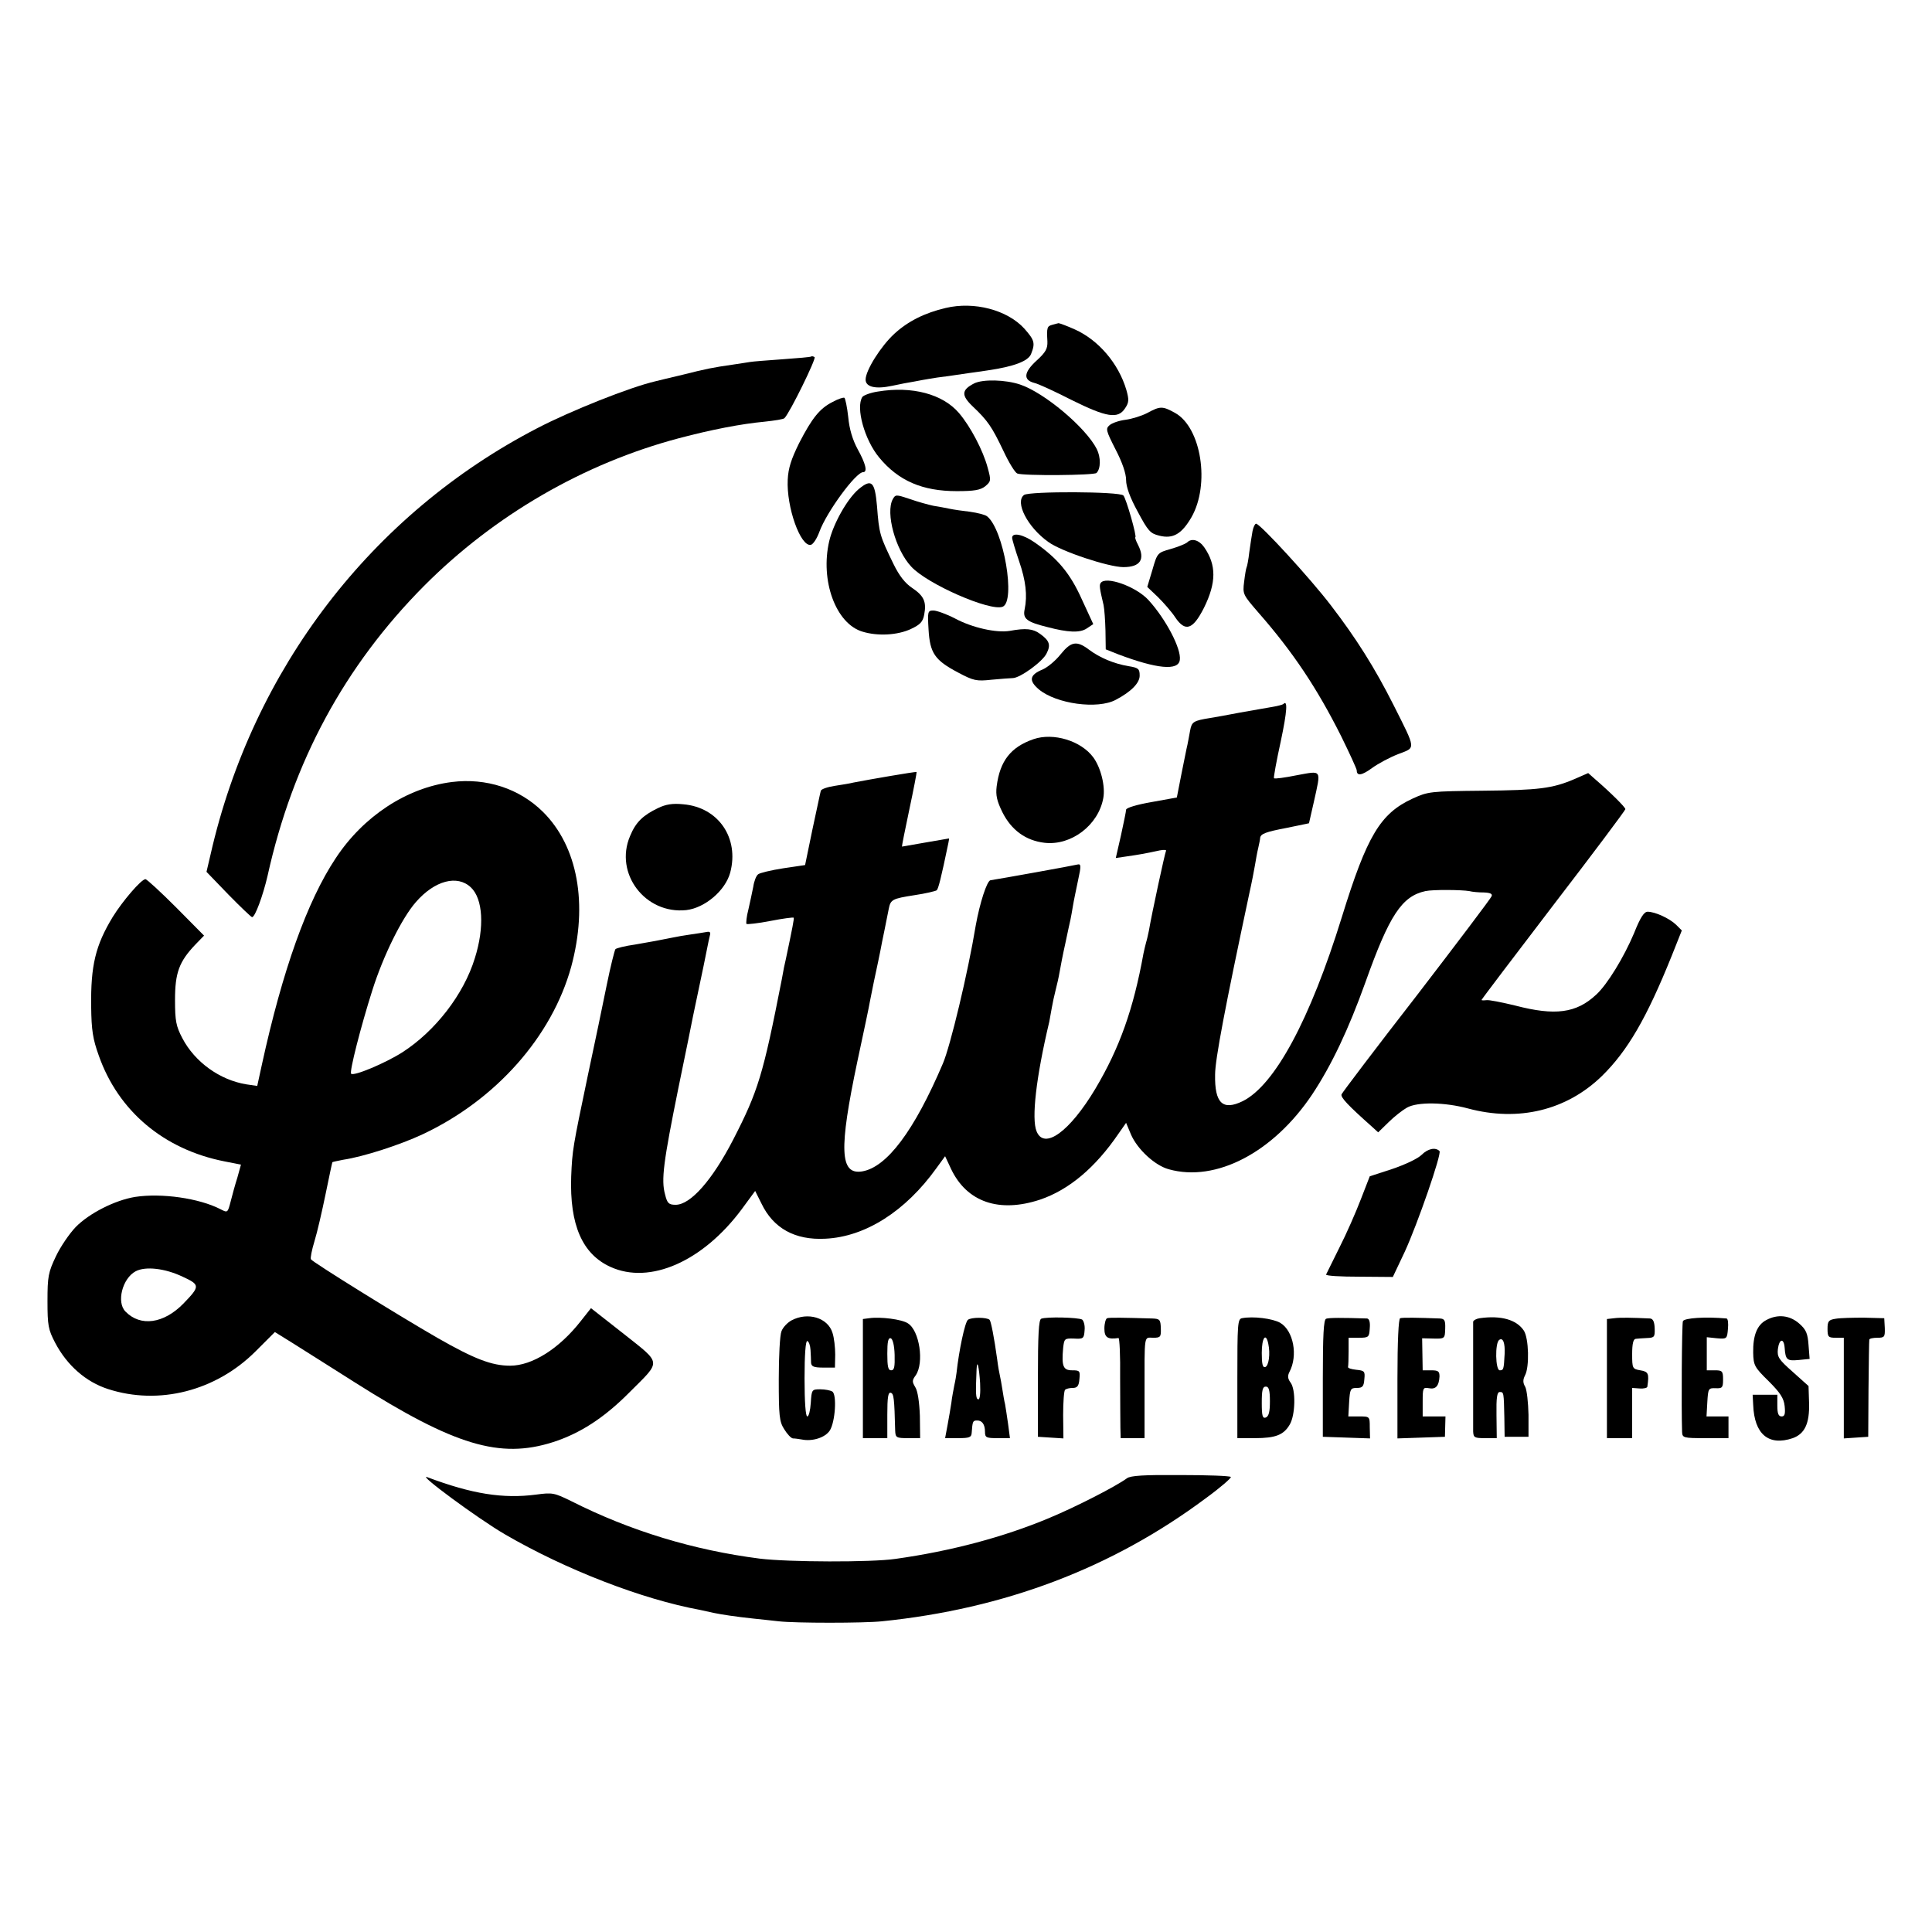
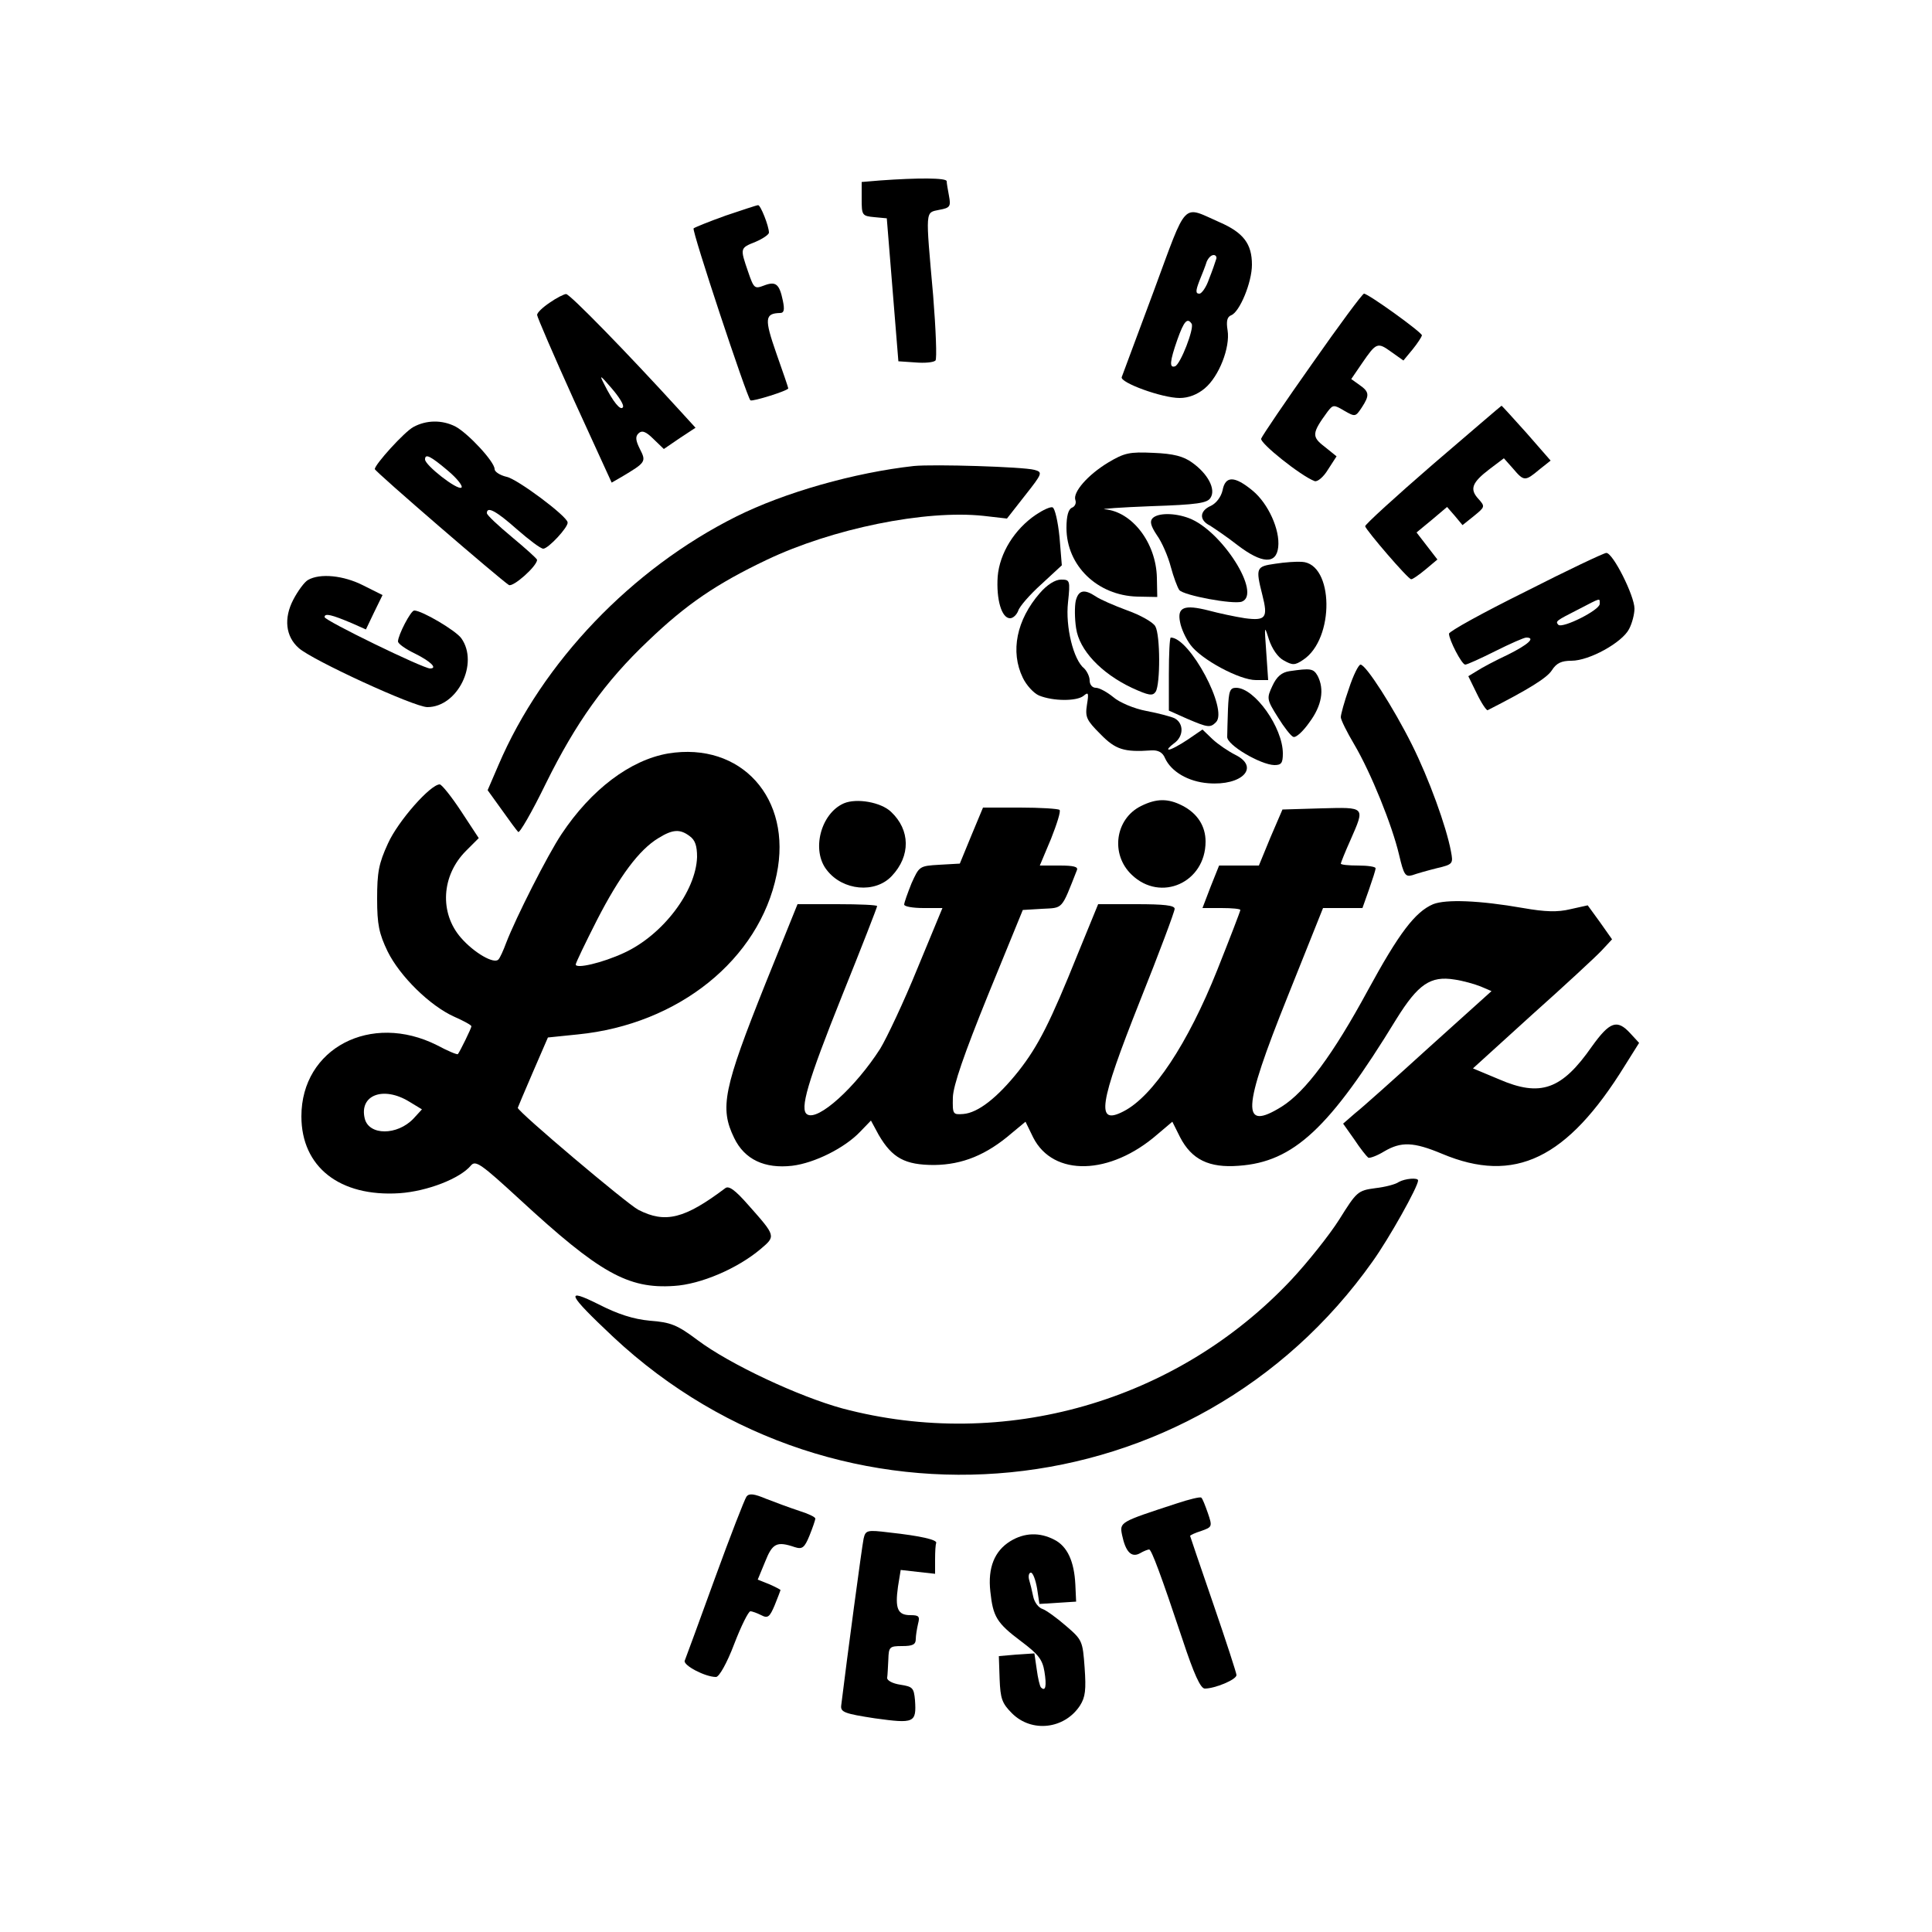
- <svg xmlns="http://www.w3.org/2000/svg" version="1.0" width="712pt" height="712pt" viewBox="0 0 712 712" preserveAspectRatio="xMidYMid meet">
-   <g transform="translate(0,712) scale(0.1,-0.1)" fill="#000000" stroke="none">
-     <path d="M3485 5985 c-77 -18 -139 -49 -189 -95 -50 -46 -106 -135 -106 -169 0 -27 36 -36 97 -23 27 6 64 13 83 16 19 4 44 8 55 10 11 2 43 7 70 10 28 4 61 9 75 11 14 2 45 6 70 10 96 14 150 34 160 61 16 40 12 51 -25 93 -63 69 -185 101 -290 76z" />
-     <path d="M3878 5923 c-19 -5 -21 -10 -18 -61 1 -27 -6 -40 -40 -71 -47 -43 -50 -71 -9 -82 15 -3 77 -32 138 -63 129 -64 171 -71 197 -31 15 22 15 32 5 68 -29 98 -103 184 -190 223 -29 13 -56 23 -60 23 -3 -1 -14 -3 -23 -6z" />
-     <path d="M2989 5806 c-2 -2 -49 -6 -105 -10 -55 -4 -109 -8 -120 -10 -10 -2 -40 -6 -65 -10 -70 -10 -96 -15 -183 -37 -45 -11 -90 -21 -100 -24 -95 -22 -313 -109 -436 -173 -610 -316 -1049 -888 -1204 -1571 l-15 -64 81 -84 c45 -46 84 -83 87 -83 11 0 40 79 57 152 93 421 284 774 577 1069 259 260 588 451 939 544 121 32 230 53 316 61 37 4 70 9 73 13 20 20 118 220 111 225 -5 3 -11 4 -13 2z" />
-     <path d="M3590 5707 c-47 -24 -48 -44 -5 -85 56 -53 71 -76 113 -164 20 -43 43 -80 51 -83 22 -9 283 -7 292 2 16 16 16 58 1 88 -40 79 -193 208 -283 238 -54 18 -137 20 -169 4z" />
-     <path d="M3235 5677 c-27 -4 -53 -14 -57 -20 -25 -39 8 -158 62 -223 71 -86 159 -124 286 -124 65 0 87 4 105 18 21 18 22 21 9 68 -17 64 -64 153 -106 202 -60 70 -173 100 -299 79z" />
-     <path d="M3069 5639 c-48 -24 -76 -59 -124 -152 -29 -59 -40 -92 -42 -135 -5 -101 47 -247 85 -240 9 2 23 24 32 49 27 73 134 219 161 219 17 0 9 32 -20 84 -19 35 -31 75 -35 119 -4 37 -11 69 -14 71 -4 2 -23 -4 -43 -15z" />
-     <path d="M4228 5598 c-21 -11 -57 -22 -80 -25 -24 -3 -50 -12 -59 -20 -15 -13 -13 -20 22 -89 25 -48 39 -89 39 -113 0 -25 14 -64 43 -117 38 -71 46 -80 79 -88 51 -13 83 6 119 68 69 121 36 330 -60 384 -47 26 -55 26 -103 0z" />
-     <path d="M3164 5317 c-42 -36 -93 -127 -108 -191 -34 -145 24 -305 123 -334 56 -17 129 -13 178 10 34 16 44 26 49 53 9 47 -1 69 -44 98 -26 17 -48 45 -69 88 -51 105 -53 111 -61 214 -8 91 -20 102 -68 62z" />
-     <path d="M3774 5296 c-35 -26 13 -119 89 -173 47 -35 223 -93 277 -93 63 0 81 29 54 82 -8 15 -12 28 -10 28 7 0 -34 144 -44 154 -14 15 -346 16 -366 2z" />
-     <path d="M3290 5280 c-27 -50 10 -186 68 -248 58 -64 291 -166 337 -148 49 19 4 284 -57 333 -7 6 -35 13 -63 17 -27 3 -61 8 -75 11 -14 3 -41 8 -60 11 -19 4 -59 15 -87 25 -51 17 -53 17 -63 -1z" />
-     <path d="M4616 5163 c-3 -16 -8 -50 -12 -78 -3 -27 -8 -53 -10 -56 -2 -4 -6 -27 -9 -53 -6 -46 -4 -48 53 -114 127 -145 215 -277 304 -454 32 -65 58 -122 58 -127 0 -22 19 -19 57 9 22 16 65 39 96 51 65 25 67 13 -17 180 -70 139 -139 248 -232 369 -74 97 -260 300 -275 300 -4 0 -10 -12 -13 -27z" />
-     <path d="M3730 5138 c0 -6 12 -46 26 -87 24 -70 31 -125 20 -177 -7 -34 7 -46 84 -65 76 -20 120 -22 145 -5 l24 16 -42 91 c-43 96 -89 151 -174 210 -43 30 -83 38 -83 17z" />
-     <path d="M4375 5121 c-6 -5 -32 -16 -60 -24 -49 -14 -50 -14 -68 -77 l-19 -63 40 -38 c21 -21 50 -54 63 -74 37 -55 65 -46 106 35 46 93 46 158 1 223 -19 27 -46 35 -63 18z" />
-     <path d="M4056 4971 c-5 -8 -4 -18 11 -81 3 -14 6 -56 7 -94 l1 -69 45 -18 c143 -54 223 -62 228 -21 6 41 -52 151 -115 220 -46 51 -160 91 -177 63z" />
-     <path d="M3422 4800 c5 -87 23 -113 108 -158 58 -31 69 -33 124 -27 34 3 69 6 78 6 27 0 111 61 125 91 16 31 11 47 -24 72 -26 19 -52 22 -112 11 -48 -8 -137 11 -202 46 -31 16 -67 29 -79 29 -21 0 -22 -3 -18 -70z" />
-     <path d="M3909 4709 c-18 -23 -48 -48 -66 -56 -49 -20 -53 -41 -14 -74 64 -53 216 -74 283 -38 57 30 88 62 88 89 0 25 -4 29 -41 35 -54 9 -106 31 -146 61 -45 34 -66 30 -104 -17z" />
-     <path d="M4729 4525 c-3 -2 -20 -7 -39 -10 -19 -3 -73 -13 -120 -21 -47 -9 -96 -18 -110 -20 -62 -10 -68 -14 -74 -46 -3 -18 -8 -42 -10 -53 -3 -11 -12 -59 -22 -107 l-17 -87 -94 -17 c-52 -9 -93 -21 -93 -28 0 -6 -9 -49 -19 -95 l-19 -83 41 6 c42 6 66 10 121 22 16 3 26 2 23 -2 -4 -8 -52 -229 -63 -294 -3 -14 -7 -33 -10 -42 -3 -10 -7 -29 -10 -42 -37 -205 -88 -348 -177 -498 -95 -159 -189 -227 -217 -157 -19 46 -2 198 47 404 2 11 6 34 9 50 3 17 9 46 14 65 5 19 12 50 15 68 3 18 12 65 21 105 8 39 17 79 19 88 2 9 6 32 9 50 3 19 12 61 19 95 12 54 11 61 -2 58 -15 -4 -287 -53 -321 -58 -13 -3 -39 -83 -54 -166 -29 -176 -94 -446 -121 -509 -106 -249 -207 -383 -298 -398 -82 -13 -86 80 -17 407 23 107 44 206 46 220 4 22 24 119 30 145 1 6 5 23 8 39 3 16 10 52 16 80 6 28 12 62 15 75 7 36 12 39 95 52 41 6 78 15 82 18 6 5 16 44 43 174 2 9 3 17 2 17 -1 0 -40 -7 -87 -15 -47 -8 -86 -15 -86 -15 -1 0 11 61 27 136 16 75 28 138 27 139 -3 2 -177 -28 -233 -39 -11 -3 -42 -8 -68 -12 -27 -4 -50 -12 -52 -18 -2 -6 -15 -70 -31 -143 l-27 -131 -81 -12 c-45 -7 -86 -17 -92 -22 -7 -5 -15 -25 -18 -46 -4 -20 -12 -58 -18 -84 -7 -26 -9 -50 -7 -53 3 -2 42 2 88 11 46 9 84 14 86 12 2 -3 -4 -35 -29 -153 -3 -11 -10 -45 -15 -75 -69 -352 -87 -411 -179 -590 -77 -149 -157 -240 -212 -240 -25 0 -31 5 -39 38 -15 54 -6 120 49 392 28 135 52 254 54 265 2 11 12 56 21 100 17 80 20 95 31 150 3 17 8 38 10 47 4 13 0 16 -14 13 -11 -2 -37 -6 -58 -9 -22 -3 -50 -8 -64 -11 -54 -11 -77 -15 -140 -26 -36 -5 -68 -13 -72 -17 -3 -4 -18 -63 -32 -132 -14 -69 -45 -219 -70 -335 -55 -263 -57 -273 -61 -371 -6 -178 41 -286 145 -333 145 -66 340 20 483 212 l50 68 23 -46 c44 -92 124 -136 236 -130 147 7 295 101 409 260 l32 44 22 -47 c58 -122 177 -163 328 -113 106 36 203 117 289 243 l28 40 18 -43 c24 -55 88 -114 139 -128 174 -49 386 62 529 276 71 107 134 240 196 413 88 247 134 317 221 336 27 6 134 5 162 0 11 -3 35 -5 54 -5 23 -1 32 -5 28 -14 -3 -8 -127 -172 -276 -366 -150 -193 -274 -357 -277 -364 -4 -11 23 -40 113 -120 l22 -20 38 37 c21 21 52 45 68 54 39 22 140 20 225 -3 186 -50 363 -7 493 119 95 93 165 213 258 444 l37 93 -21 21 c-25 24 -78 48 -105 48 -13 0 -27 -21 -50 -79 -37 -88 -99 -190 -140 -227 -73 -68 -151 -78 -297 -40 -50 12 -98 22 -108 20 -9 -1 -17 -1 -17 1 0 2 119 159 265 350 146 190 265 349 265 353 0 7 -52 59 -111 110 l-26 23 -48 -21 c-83 -36 -134 -42 -340 -44 -194 -2 -202 -3 -259 -29 -119 -55 -168 -136 -261 -437 -117 -378 -247 -619 -365 -678 -74 -36 -104 -8 -102 98 0 55 37 249 126 667 9 40 18 87 21 105 3 18 8 47 12 63 4 17 7 33 7 37 2 15 19 22 98 37 l82 17 18 79 c27 122 31 115 -63 98 -44 -9 -82 -14 -84 -11 -2 2 9 63 25 136 24 113 26 155 9 137z" />
-     <path d="M3809 4396 c-84 -29 -124 -80 -136 -174 -4 -33 1 -54 21 -95 33 -66 86 -105 156 -113 98 -11 198 65 216 165 8 43 -9 112 -37 150 -45 61 -147 92 -220 67z" />
-     <path d="M1665 4238 c-166 -21 -326 -126 -428 -281 -105 -158 -196 -413 -272 -761 l-17 -78 -41 6 c-97 16 -189 82 -235 170 -23 44 -27 63 -27 141 0 100 15 141 75 204 l32 33 -103 104 c-57 57 -108 104 -113 104 -15 0 -84 -80 -121 -140 -63 -104 -81 -178 -79 -330 1 -86 6 -119 28 -180 72 -205 240 -346 463 -390 l61 -12 -13 -47 c-8 -25 -19 -65 -25 -89 -11 -42 -11 -42 -38 -28 -78 40 -216 60 -314 45 -74 -12 -169 -60 -219 -111 -23 -24 -56 -72 -73 -108 -28 -59 -31 -74 -31 -165 0 -90 3 -105 28 -153 44 -84 114 -145 195 -171 188 -61 398 -7 544 139 l71 71 66 -41 c36 -23 140 -88 231 -146 365 -231 532 -281 727 -219 100 32 189 89 284 185 117 117 119 102 -22 214 l-121 95 -38 -48 c-80 -102 -179 -164 -260 -164 -68 0 -132 25 -267 102 -146 84 -460 279 -467 290 -3 4 3 34 13 67 10 32 28 111 41 174 13 63 24 116 25 117 1 1 19 5 40 9 74 11 210 55 293 94 270 127 476 360 547 617 63 232 24 444 -104 571 -87 86 -209 126 -336 110z m70 -388 c45 -42 51 -147 15 -261 -41 -134 -146 -269 -267 -347 -63 -40 -179 -89 -189 -79 -7 7 36 175 78 307 40 127 109 267 161 326 69 79 152 101 202 54z m-1062 -1435 c65 -30 65 -35 2 -100 -72 -73 -157 -85 -212 -29 -35 34 -12 123 37 149 36 19 108 11 173 -20z" />
-     <path d="M2425 4142 c-56 -27 -82 -52 -103 -103 -59 -138 56 -289 207 -273 69 8 144 72 162 138 34 127 -43 241 -173 252 -39 4 -64 0 -93 -14z" />
-     <path d="M5239 2864 c-14 -14 -61 -36 -108 -52 l-83 -27 -33 -85 c-18 -47 -53 -127 -79 -178 -25 -50 -47 -95 -49 -99 -1 -5 54 -8 122 -8 l124 -1 44 93 c47 102 137 362 128 371 -15 15 -43 9 -66 -14z" />
-     <path d="M2917 2254 c-15 -8 -32 -26 -37 -40 -6 -14 -10 -94 -10 -177 0 -134 2 -156 20 -184 11 -18 25 -33 32 -34 7 0 22 -2 33 -4 39 -8 86 7 103 33 20 31 27 133 9 144 -7 4 -26 8 -44 8 -31 0 -32 -1 -35 -50 -2 -28 -7 -50 -13 -50 -6 0 -10 53 -10 140 0 88 4 139 10 138 6 -2 11 -16 12 -33 1 -16 2 -38 2 -47 1 -14 10 -18 45 -18 l43 0 1 48 c0 26 -4 62 -10 80 -17 56 -91 78 -151 46z" />
-     <path d="M3203 2262 l-23 -3 0 -220 0 -219 45 0 45 0 0 86 c0 64 3 85 13 81 11 -3 13 -21 16 -139 1 -26 4 -28 47 -28 l45 0 -1 83 c-2 51 -8 91 -17 105 -12 20 -12 25 2 44 31 46 14 164 -29 191 -22 15 -101 25 -143 19z m94 -135 c1 -44 -1 -57 -13 -57 -11 0 -14 14 -14 61 0 44 3 60 13 57 7 -3 13 -26 14 -61z" />
-     <path d="M3567 2256 c-11 -9 -33 -113 -42 -196 -1 -8 -4 -28 -8 -45 -3 -16 -9 -46 -11 -65 -3 -19 -9 -56 -14 -82 l-9 -48 48 0 c42 0 49 3 50 20 3 41 4 45 19 45 19 1 30 -14 30 -42 0 -21 5 -23 46 -23 l46 0 -7 53 c-4 28 -9 61 -11 72 -3 11 -7 36 -10 55 -3 19 -7 42 -9 50 -2 8 -7 35 -10 60 -11 80 -23 141 -28 146 -10 10 -68 10 -80 0z m45 -233 c2 -39 -1 -62 -7 -60 -9 2 -10 19 -6 111 2 40 9 9 13 -51z" />
-     <path d="M3837 2260 c-9 -4 -12 -59 -12 -220 l0 -215 47 -3 47 -3 -1 86 c0 47 3 89 7 93 4 4 16 7 28 7 17 0 23 7 25 33 3 30 1 32 -27 32 -33 0 -39 15 -33 82 4 35 5 36 40 35 34 -2 37 0 39 30 2 18 -3 35 -9 40 -14 8 -132 11 -151 3z" />
-     <path d="M4080 2262 c-5 -2 -10 -19 -10 -38 0 -33 12 -41 52 -35 4 0 7 -66 6 -147 0 -81 1 -164 1 -184 l1 -38 44 0 44 0 0 158 c0 232 -3 212 32 212 27 0 29 3 28 35 -1 32 -4 35 -32 36 -104 3 -157 4 -166 1z" />
-     <path d="M4577 2262 c-16 -3 -17 -22 -17 -223 l0 -219 65 0 c76 0 106 12 128 50 21 35 23 129 3 155 -11 15 -11 25 -4 39 32 60 15 152 -34 181 -28 16 -100 25 -141 17z m97 -94 c8 -37 2 -81 -11 -86 -10 -3 -13 12 -13 52 0 56 15 77 24 34z m6 -212 c0 -39 -4 -55 -15 -60 -12 -4 -15 5 -15 54 0 47 3 60 15 60 11 0 15 -13 15 -54z" />
-     <path d="M4887 2260 c-9 -4 -12 -60 -12 -220 l0 -215 87 -3 87 -3 -1 41 c0 40 0 40 -40 40 l-39 0 3 53 c3 48 5 52 28 52 21 0 26 5 28 32 3 29 1 32 -30 35 -18 2 -32 6 -30 11 1 4 2 30 2 57 l0 50 38 0 c36 0 38 2 40 35 2 23 -2 35 -10 36 -92 3 -141 3 -151 -1z" />
-     <path d="M5160 2262 c-6 -2 -10 -85 -10 -223 l0 -220 88 3 87 3 1 38 1 37 -42 0 -42 0 0 54 c0 51 1 54 23 50 25 -5 37 8 39 43 0 19 -4 23 -31 23 l-31 0 -1 59 -1 59 42 -1 c41 -1 42 0 43 36 1 31 -2 37 -20 38 -79 3 -137 4 -146 1z" />
-     <path d="M5453 2262 c-13 -2 -23 -8 -24 -13 0 -5 0 -92 0 -194 0 -102 0 -196 0 -210 1 -23 5 -25 44 -25 l43 0 -1 85 c-1 64 2 85 12 85 15 0 15 -1 17 -95 l1 -70 44 0 44 0 0 81 c-1 45 -6 91 -12 103 -9 15 -9 26 -1 42 17 31 14 137 -4 165 -27 41 -85 57 -163 46z m92 -132 c-3 -57 -4 -60 -18 -60 -16 0 -18 101 -2 112 14 10 22 -11 20 -52z" />
-     <path d="M5949 2262 l-27 -3 0 -220 0 -219 47 0 46 0 0 93 0 92 28 -2 c15 -1 28 2 28 7 7 48 4 55 -26 60 -29 5 -30 7 -30 60 0 37 4 55 13 56 6 1 25 2 42 3 27 1 29 4 28 36 -1 24 -6 35 -17 36 -64 3 -110 4 -132 1z" />
-     <path d="M6202 2251 c-4 -11 -6 -321 -3 -408 1 -22 5 -23 86 -23 l85 0 0 40 0 40 -41 0 -40 0 3 53 c3 50 4 52 31 51 24 -1 27 2 27 32 0 31 -3 34 -30 34 l-30 0 0 61 0 61 38 -4 c36 -3 37 -2 40 35 2 20 0 37 -5 38 -77 7 -156 2 -161 -10z" />
-     <path d="M6509 2255 c-34 -18 -49 -57 -48 -120 1 -47 5 -54 57 -105 43 -43 56 -63 59 -92 3 -29 0 -38 -11 -38 -12 0 -16 11 -16 40 l0 40 -45 0 -46 0 2 -37 c4 -109 57 -153 146 -123 44 16 62 54 60 129 l-2 63 -58 52 c-52 46 -58 55 -55 84 5 39 22 42 25 5 3 -45 9 -49 52 -45 l40 4 -4 51 c-3 43 -9 57 -34 79 -35 31 -80 36 -122 13z" />
-     <path d="M6765 2260 c-26 -4 -30 -9 -30 -37 0 -30 3 -33 30 -33 l30 0 0 -185 0 -186 45 3 45 3 1 175 c1 96 2 178 3 183 0 4 14 7 30 7 26 0 28 3 27 36 l-2 36 -75 2 c-41 0 -87 -1 -104 -4z" />
-     <path d="M4153 1672 c-41 -30 -187 -105 -288 -147 -165 -69 -358 -121 -565 -150 -88 -13 -395 -12 -500 1 -243 31 -477 102 -693 211 -65 32 -71 33 -131 25 -122 -16 -236 2 -401 64 -42 16 187 -153 285 -210 225 -131 507 -240 720 -279 14 -3 36 -8 50 -11 29 -6 81 -14 147 -21 27 -3 68 -7 93 -10 61 -7 312 -7 380 0 452 46 848 196 1193 453 55 40 96 76 93 79 -4 4 -87 7 -186 7 -134 1 -184 -2 -197 -12z" />
+ <svg xmlns="http://www.w3.org/2000/svg" version="1.0" width="500pt" height="500pt" viewBox="0 0 500 500" preserveAspectRatio="xMidYMid meet">
+   <g transform="translate(0,500) scale(0.1,-0.1)" fill="#000000" stroke="none">
+     <path d="M2278 4533 l-48 -4 0 -44 c0 -42 1 -44 33 -47 l32 -3 15 -185 15 -185 44 -3 c24 -2 47 0 52 5 4 4 1 80 -6 168 -20 226 -21 214 16 222 28 5 30 9 25 36 -3 16 -6 33 -6 38 0 9 -75 9 -172 2z" />
+     <path d="M1878 4442 c-42 -15 -79 -30 -83 -33 -5 -6 137 -434 147 -445 5 -4 98 25 98 31 0 2 -14 43 -31 91 -31 89 -30 103 10 104 10 0 12 8 7 32 -9 43 -18 51 -49 39 -24 -9 -26 -8 -41 36 -21 61 -21 61 19 77 19 8 35 19 35 24 0 17 -22 72 -28 71 -4 0 -42 -13 -84 -27z" />
+     <path d="M2986 4247 c-43 -116 -81 -217 -83 -223 -5 -14 104 -54 150 -54 23 0 46 9 65 25 37 31 66 106 59 150 -4 24 -1 35 9 39 22 8 54 85 54 131 0 54 -22 83 -84 110 -98 43 -82 60 -170 -178z m161 81 c-2 -7 -10 -30 -18 -50 -7 -21 -19 -38 -25 -38 -10 0 -10 7 0 33 7 17 16 40 19 50 4 9 11 17 18 17 6 0 9 -6 6 -12z m-63 -166 c7 -12 -29 -105 -43 -110 -15 -5 -14 12 6 69 17 48 26 58 37 41z" />
+     <path d="M1423 4217 c-18 -12 -33 -26 -33 -32 0 -5 43 -105 96 -222 l97 -212 26 15 c62 37 64 39 47 72 -11 22 -12 32 -4 40 9 9 19 6 39 -14 l27 -26 41 28 41 27 -42 46 c-133 146 -284 301 -293 300 -5 0 -25 -10 -42 -22z m189 -271 c-6 -10 -26 15 -48 59 -14 27 -11 25 19 -10 19 -22 33 -44 29 -49z" />
+     <path d="M3396 4059 c-70 -99 -129 -186 -132 -194 -5 -11 103 -97 138 -110 7 -3 23 10 35 30 l22 34 -31 25 c-34 26 -33 35 8 91 14 18 16 18 43 2 28 -16 29 -16 45 8 21 32 20 41 -6 59 l-21 15 28 41 c37 54 40 55 76 29 l31 -22 24 29 c13 16 23 32 24 36 0 8 -139 108 -150 108 -4 0 -64 -81 -134 -181z" />
+     <path d="M3708 3798 c-97 -84 -176 -156 -175 -160 3 -11 111 -137 119 -137 3 -1 20 11 37 25 l31 26 -27 35 -27 35 40 33 39 33 20 -23 20 -24 30 24 c28 23 29 24 11 44 -23 25 -17 42 29 77 l37 28 24 -27 c28 -33 31 -33 68 -2 l29 23 -62 71 c-35 39 -64 71 -65 71 -1 0 -81 -69 -178 -152z" />
+     <path d="M1070 3895 c-23 -12 -100 -97 -100 -109 0 -6 326 -287 347 -300 11 -6 72 48 73 65 0 3 -29 29 -65 59 -36 30 -65 57 -65 62 0 19 25 5 78 -42 31 -27 61 -50 68 -50 13 0 65 56 63 68 -1 16 -131 113 -158 118 -17 4 -31 13 -31 20 0 19 -68 92 -101 110 -35 18 -76 17 -109 -1z m89 -113 c25 -21 40 -41 35 -44 -11 -7 -94 58 -94 73 0 16 14 9 59 -29z" />
+     <path d="M2868 3803 c-53 -32 -92 -77 -85 -97 3 -8 -1 -17 -9 -20 -9 -4 -14 -21 -14 -52 0 -98 80 -175 183 -178 l52 -1 -1 50 c-2 90 -64 171 -135 177 -13 1 41 5 120 8 120 4 146 8 154 22 14 22 -7 62 -48 91 -22 16 -48 23 -100 25 -62 3 -75 0 -117 -25z" />
+     <path d="M2365 3794 c-153 -17 -334 -68 -460 -131 -270 -135 -501 -376 -615 -643 l-28 -65 36 -50 c19 -27 39 -54 43 -58 3 -5 36 52 72 126 77 156 153 263 264 368 99 95 177 148 307 210 170 81 410 130 561 114 l61 -7 47 60 c45 57 46 60 24 66 -29 8 -261 15 -312 10z" />
+     <path d="M3164 3731 c-4 -17 -16 -33 -30 -40 -30 -13 -31 -37 -3 -51 11 -7 44 -29 72 -51 63 -48 100 -50 105 -5 5 45 -26 113 -66 146 -47 39 -71 39 -78 1z" />
+     <path d="M2681 3668 c-56 -38 -94 -100 -99 -160 -4 -59 10 -108 32 -108 8 0 17 9 21 19 3 11 30 42 60 69 l53 49 -6 73 c-4 40 -12 75 -18 77 -6 2 -25 -7 -43 -19z" />
+     <path d="M2983 3659 c-8 -8 -5 -20 11 -44 13 -18 29 -55 36 -82 7 -26 17 -53 22 -60 11 -14 140 -38 162 -30 52 20 -52 184 -137 216 -37 14 -80 14 -94 0z" />
+     <path d="M3948 3469 c-109 -54 -198 -103 -198 -109 0 -16 33 -80 42 -80 5 0 40 16 78 35 38 19 74 35 80 35 25 0 5 -18 -47 -44 -32 -15 -68 -34 -80 -42 l-23 -14 22 -45 c12 -25 25 -44 28 -43 104 53 153 83 166 103 12 19 25 25 51 25 46 0 131 47 149 82 8 15 14 39 14 53 0 33 -56 145 -73 144 -6 0 -101 -45 -209 -100z m192 -32 c0 -16 -96 -64 -107 -54 -8 9 -7 10 52 40 60 31 55 30 55 14z" />
+     <path d="M3300 3541 c-49 -7 -51 -10 -33 -81 15 -59 9 -67 -45 -60 -26 4 -68 13 -94 20 -63 16 -82 9 -74 -30 3 -17 15 -43 27 -59 28 -38 127 -91 169 -91 l32 0 -5 73 c-5 69 -5 70 7 32 8 -24 23 -46 38 -54 23 -13 29 -13 50 1 83 54 80 250 -3 254 -13 1 -44 -1 -69 -5z" />
+     <path d="M797 3499 c-9 -5 -26 -28 -38 -51 -25 -48 -20 -95 14 -125 34 -31 299 -153 333 -153 78 0 134 113 88 178 -14 20 -102 72 -122 72 -9 0 -42 -64 -42 -80 0 -6 20 -20 45 -32 40 -20 58 -38 38 -38 -18 0 -273 124 -273 133 0 11 19 6 71 -16 l36 -16 21 44 22 45 -50 25 c-51 26 -112 32 -143 14z" />
+     <path d="M2691 3465 c-60 -69 -77 -151 -44 -219 9 -19 28 -40 42 -46 37 -15 97 -15 115 -1 13 11 14 8 9 -23 -5 -32 -1 -40 35 -76 39 -40 61 -47 132 -42 17 1 29 -5 35 -20 16 -35 60 -61 112 -65 87 -7 134 41 71 73 -18 9 -45 27 -60 41 l-26 25 -38 -26 c-21 -14 -43 -26 -49 -26 -5 0 1 7 13 16 26 18 26 52 2 65 -8 4 -41 13 -73 19 -32 6 -70 22 -86 36 -16 13 -36 24 -45 24 -9 0 -16 8 -16 19 0 10 -7 24 -14 31 -28 22 -49 108 -42 171 6 57 5 59 -18 59 -15 0 -36 -13 -55 -35z" />
+     <path d="M2784 3445 c-3 -14 -3 -46 1 -71 8 -56 64 -116 144 -154 44 -20 54 -22 62 -10 12 20 12 146 -1 169 -5 10 -38 29 -72 41 -35 13 -72 29 -83 37 -29 19 -44 16 -51 -12z" />
+     <path d="M3025 3255 l0 -94 47 -21 c54 -23 60 -24 75 -9 32 32 -68 219 -117 219 -3 0 -5 -43 -5 -95z" />
+     <path d="M3491 3218 c-12 -34 -21 -67 -21 -74 0 -7 16 -39 35 -71 43 -73 98 -209 116 -286 12 -51 16 -57 34 -52 11 4 39 12 63 18 43 10 43 12 37 44 -12 64 -57 188 -101 276 -48 96 -119 207 -133 207 -5 0 -19 -28 -30 -62z" />
+     <path d="M3337 3263 c-20 -3 -33 -14 -44 -38 -15 -32 -15 -35 14 -81 16 -26 34 -49 40 -51 7 -3 26 15 42 38 32 43 39 85 21 120 -11 19 -18 20 -73 12z" />
+     <path d="M3178 3165 c-1 -30 -2 -63 -2 -72 -1 -21 86 -72 122 -73 18 0 22 5 22 30 0 67 -73 170 -121 170 -16 0 -19 -8 -21 -55z" />
+     <path d="M1729 3050 c-98 -17 -199 -93 -276 -209 -36 -54 -118 -216 -143 -281 -7 -19 -16 -39 -20 -43 -11 -13 -63 17 -97 56 -56 64 -51 161 13 225 l33 33 -46 70 c-25 38 -50 69 -55 69 -24 0 -108 -95 -134 -153 -24 -52 -28 -75 -28 -143 0 -67 5 -90 27 -136 32 -65 110 -141 172 -169 25 -11 45 -22 45 -25 0 -5 -30 -66 -35 -72 -2 -2 -26 8 -54 23 -171 86 -351 -8 -351 -184 0 -131 99 -209 254 -199 72 5 157 38 185 72 12 14 27 3 126 -88 206 -190 280 -232 399 -224 69 4 165 45 225 96 39 33 39 33 -32 113 -35 40 -51 51 -60 44 -105 -79 -155 -92 -225 -56 -29 15 -312 254 -312 264 0 1 18 43 39 92 l39 90 78 8 c260 26 469 194 514 414 41 197 -92 344 -281 313z m56 -214 c14 -10 19 -25 19 -54 -3 -89 -89 -202 -189 -248 -56 -26 -125 -42 -125 -30 0 4 25 56 55 115 58 113 109 182 159 212 37 23 56 24 81 5z m-726 -687 l33 -20 -22 -24 c-42 -44 -115 -44 -126 0 -15 61 48 85 115 44z" />
+     <path d="M2184 2921 c-60 -26 -85 -122 -44 -173 41 -53 125 -61 168 -15 49 52 48 119 -2 166 -26 25 -89 36 -122 22z" />
+     <path d="M2953 2914 c-67 -33 -80 -125 -24 -178 75 -72 191 -20 191 86 0 40 -21 73 -60 93 -37 19 -67 19 -107 -1z" />
+     <path d="M2514 2838 l-30 -73 -53 -3 c-52 -3 -52 -4 -72 -48 -10 -25 -19 -50 -19 -55 0 -5 22 -9 50 -9 l49 0 -65 -157 c-35 -86 -79 -179 -96 -207 -64 -100 -161 -188 -189 -170 -20 12 0 82 91 309 50 124 90 227 90 230 0 3 -46 5 -103 5 l-103 0 -82 -203 c-110 -275 -120 -324 -82 -402 27 -56 79 -80 150 -72 58 7 136 46 176 88 l28 29 20 -37 c35 -60 68 -78 144 -78 73 1 135 26 201 83 l35 29 20 -41 c52 -102 199 -98 321 8 l39 33 20 -40 c30 -58 75 -80 152 -74 142 10 235 97 408 380 56 90 88 112 150 102 22 -3 53 -12 68 -18 l28 -12 -161 -145 c-88 -80 -174 -157 -192 -171 l-31 -27 29 -41 c15 -23 32 -44 36 -47 4 -2 23 5 41 16 44 26 76 25 150 -6 188 -79 324 -13 473 228 l37 59 -23 25 c-34 37 -53 30 -99 -34 -78 -112 -133 -132 -241 -85 l-67 28 153 139 c84 75 165 150 180 166 l27 29 -31 44 -32 44 -45 -10 c-33 -8 -65 -7 -122 3 -114 20 -200 23 -233 10 -47 -20 -89 -76 -169 -223 -90 -166 -161 -262 -223 -301 -105 -65 -103 -10 15 284 l92 230 51 0 51 0 17 48 c9 26 17 50 17 55 0 4 -20 7 -45 7 -25 0 -45 2 -45 5 0 2 11 30 25 61 38 87 40 85 -76 82 l-100 -3 -31 -72 -30 -73 -51 0 -52 0 -22 -55 -21 -55 49 0 c27 0 49 -2 49 -5 0 -3 -27 -73 -60 -156 -76 -190 -166 -326 -242 -365 -73 -38 -64 18 42 285 50 125 90 232 90 239 0 9 -28 12 -99 12 l-99 0 -52 -127 c-72 -179 -103 -240 -154 -305 -55 -69 -105 -108 -143 -111 -27 -2 -28 -1 -27 43 1 31 29 112 91 265 l90 220 50 3 c55 3 49 -4 90 100 4 9 -9 12 -45 12 l-51 0 29 69 c15 38 26 72 22 75 -3 3 -49 6 -102 6 l-96 0 -30 -72z" />
+     <path d="M3620 1941 c-8 -6 -35 -13 -61 -16 -45 -6 -48 -9 -93 -81 -26 -41 -82 -111 -124 -156 -297 -316 -744 -444 -1162 -333 -113 31 -291 114 -375 177 -52 39 -69 46 -123 50 -43 4 -83 17 -132 42 -90 45 -82 28 37 -84 583 -545 1505 -454 1965 195 43 60 118 194 118 210 0 8 -34 5 -50 -4z" />
+     <path d="M1932 1127 c-5 -7 -42 -102 -82 -212 -40 -110 -75 -206 -78 -213 -4 -12 53 -42 81 -42 8 0 28 35 47 85 18 47 37 85 42 85 5 0 18 -5 28 -10 17 -9 22 -5 35 26 8 20 15 38 15 39 0 1 -13 8 -29 15 l-30 12 19 46 c19 48 30 54 77 38 19 -6 25 -2 38 30 8 20 15 40 15 44 0 4 -19 13 -42 20 -24 8 -62 22 -85 31 -31 13 -44 15 -51 6z" />
+     <path d="M3045 1109 c-147 -48 -148 -48 -141 -82 9 -43 24 -59 46 -47 10 6 21 10 24 10 6 0 31 -67 86 -232 30 -91 47 -128 58 -128 26 0 82 23 82 35 0 5 -27 88 -60 184 -33 96 -60 175 -60 176 0 2 13 8 29 13 28 10 29 11 17 46 -7 20 -14 38 -17 40 -2 3 -31 -4 -64 -15z" />
+     <path d="M2235 1018 c-4 -18 -43 -309 -58 -432 -2 -17 9 -21 87 -33 102 -14 108 -12 104 47 -3 32 -6 35 -38 40 -20 3 -35 11 -34 18 1 6 2 28 3 47 1 33 3 35 36 35 27 0 35 4 35 18 0 9 3 27 6 40 5 19 2 22 -20 22 -33 0 -40 17 -32 74 l7 43 44 -5 45 -5 0 37 c0 20 1 39 3 43 2 8 -39 18 -122 27 -57 7 -61 6 -66 -16z" />
+     <path d="M2614 1011 c-40 -25 -58 -68 -51 -130 7 -65 16 -81 80 -129 44 -33 55 -47 60 -78 6 -37 3 -53 -9 -41 -3 3 -8 24 -11 47 l-6 41 -46 -3 -46 -4 2 -59 c2 -51 6 -63 32 -89 51 -51 136 -41 176 20 14 22 16 41 12 98 -5 69 -6 72 -48 108 -24 21 -52 41 -61 44 -10 3 -21 17 -24 32 -3 15 -8 35 -11 45 -2 9 0 17 5 17 5 0 12 -18 16 -41 l6 -40 48 3 47 3 -2 44 c-3 61 -21 99 -54 116 -38 20 -78 19 -115 -4z" />
  </g>
</svg>
